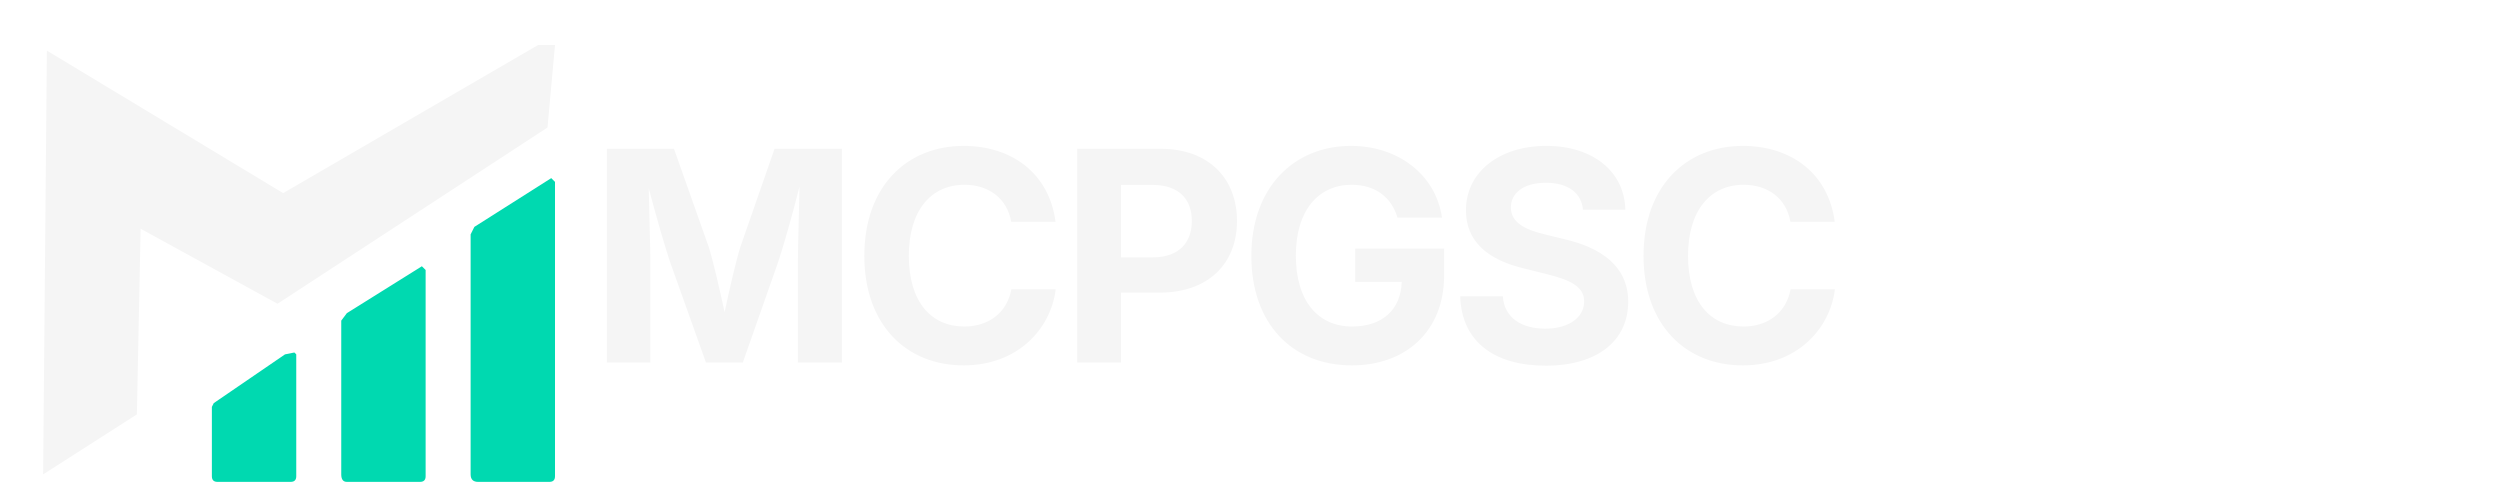
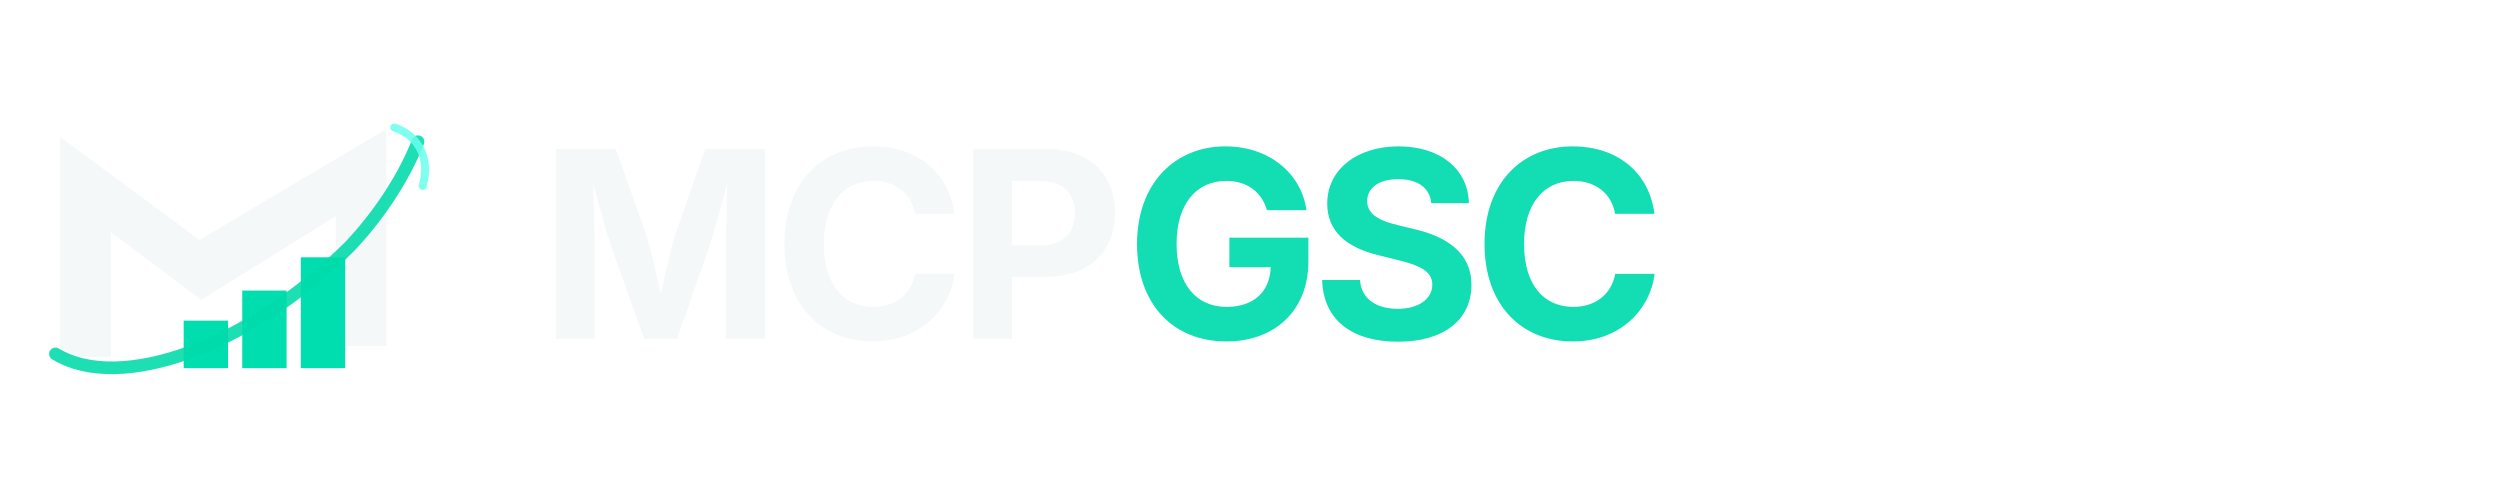
- <svg xmlns="http://www.w3.org/2000/svg" viewBox="0 0 800 160" role="img" aria-label="MCPGSC">
-   <g transform="translate(0 -12) scale(.6)">
-     <path fill="#F5F5F5" d="M296 44 L287 44 L151 123 L25 47 L23 273 L73 241 L75 142 L148 182 L292 88 Z" />
-     <path fill="#00D9B0" d="M294 115 L253 141 L251 145 L251 273 Q251 277 255 277 L293 277 Q296 277 296 274 L296 117 Z" />
-     <path fill="#00D9B0" d="M225 162 L185 187 L182 191 L182 273 Q182 277 185 277 L224 277 Q227 277 227 274 L227 164 Z" />
-     <path fill="#00D9B0" d="M157 208 L152 209 L114 235 L113 237 L113 274 Q113 277 116 277 L155 277 Q158 277 158 274 L158 209 Z" />
+ <svg xmlns="http://www.w3.org/2000/svg" viewBox="0 0 900 174" role="img" aria-label="MCPGSC">
+   <g transform="translate(0 2) scale(.57)">
+     <path d="M38 222V83l88 65 118-70v137h-32V133l-85 53-57-43v79Z" fill="#F4F8F9" />
+     <path d="M116 199h28v30h-28zM153 180h28v49h-28zM190 159h28v70h-28z" fill="#00DEB0" />
+     <path d="M35 220c41 25 123-5 186-68 18-19 34-43 43-66" fill="none" stroke="#00DBAA" stroke-width="8" stroke-linecap="round" opacity=".88" />
+     <path d="M249 77c15 5 23 19 18 37" fill="none" stroke="#68FFED" stroke-width="5" stroke-linecap="round" opacity=".85" />
  </g>
-   <text x="188" y="116" font-family="Inter,Arial,Helvetica,sans-serif" font-size="94" font-weight="750" letter-spacing="-3.3" fill="#F5F5F5">MCPGSC</text>
+   <text x="194" y="122" font-family="Inter,Segoe UI,Arial,sans-serif" font-size="94" font-weight="750" letter-spacing="-3.5" fill="#F4F8F9">MCP<tspan fill="#12DDB3">GSC</tspan>
+   </text>
</svg>
